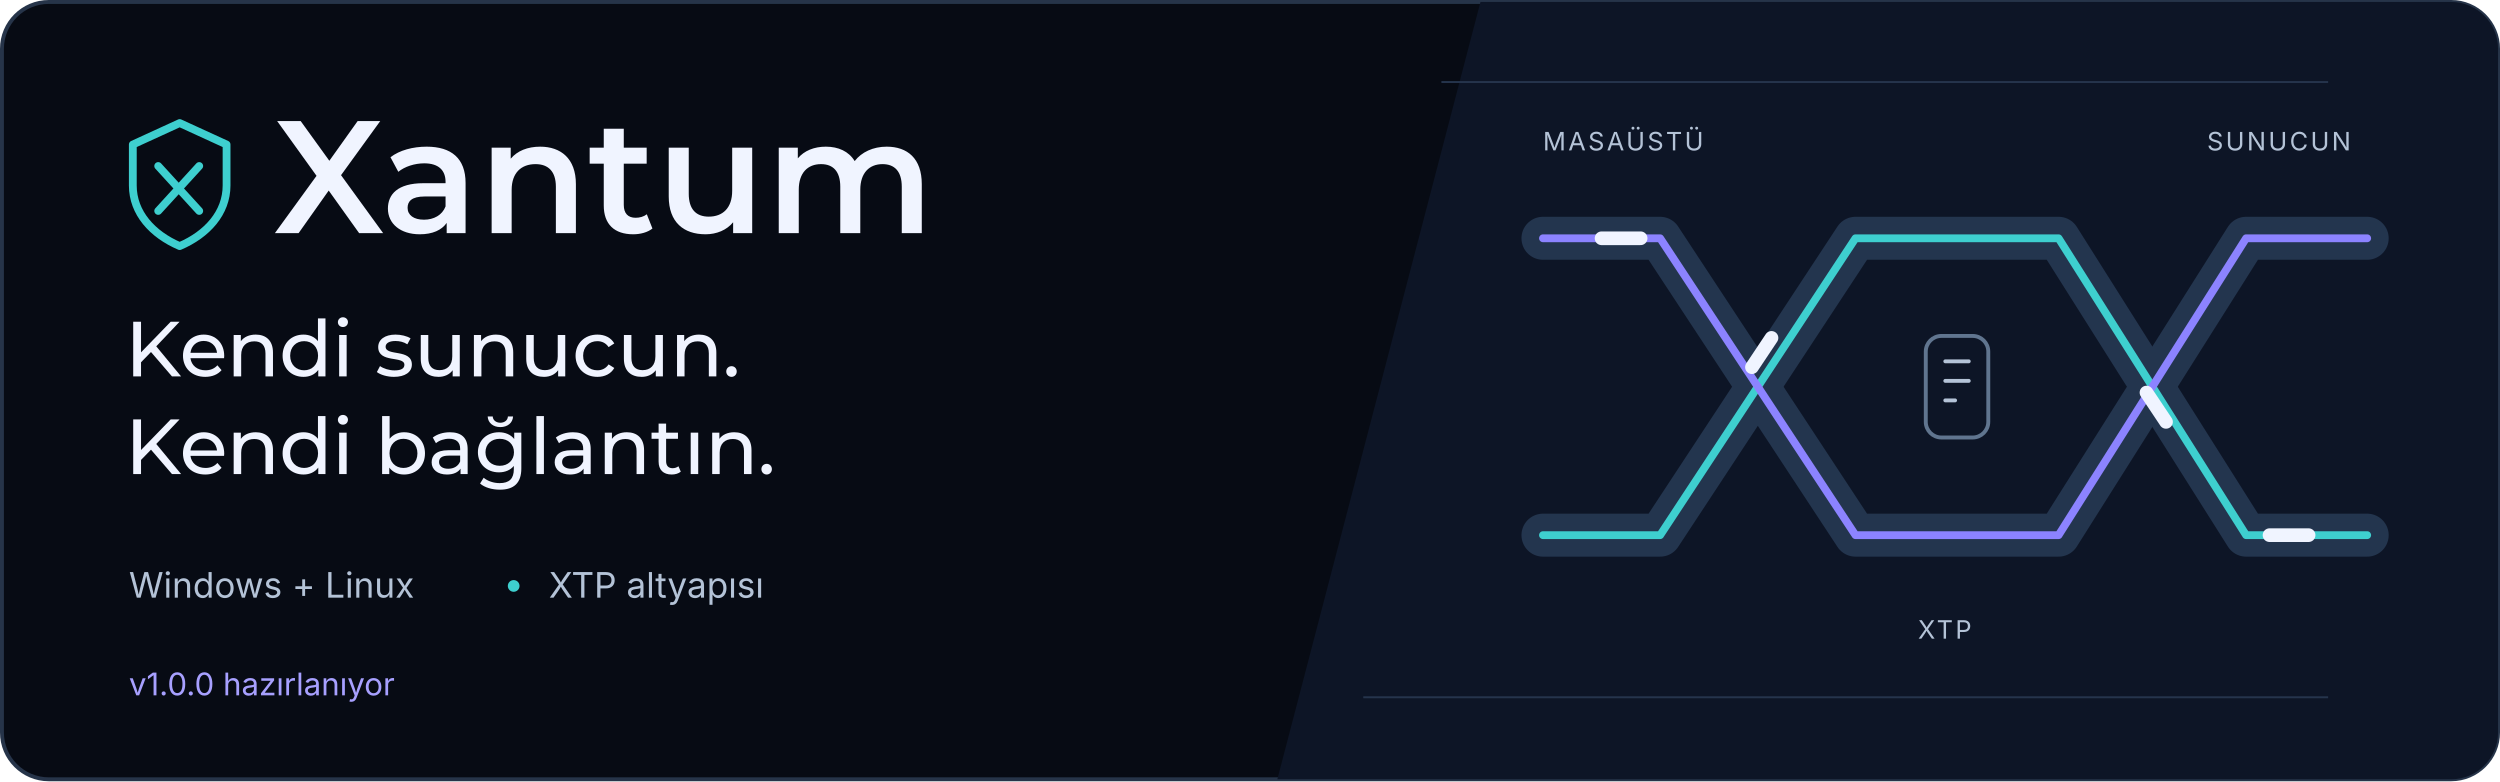
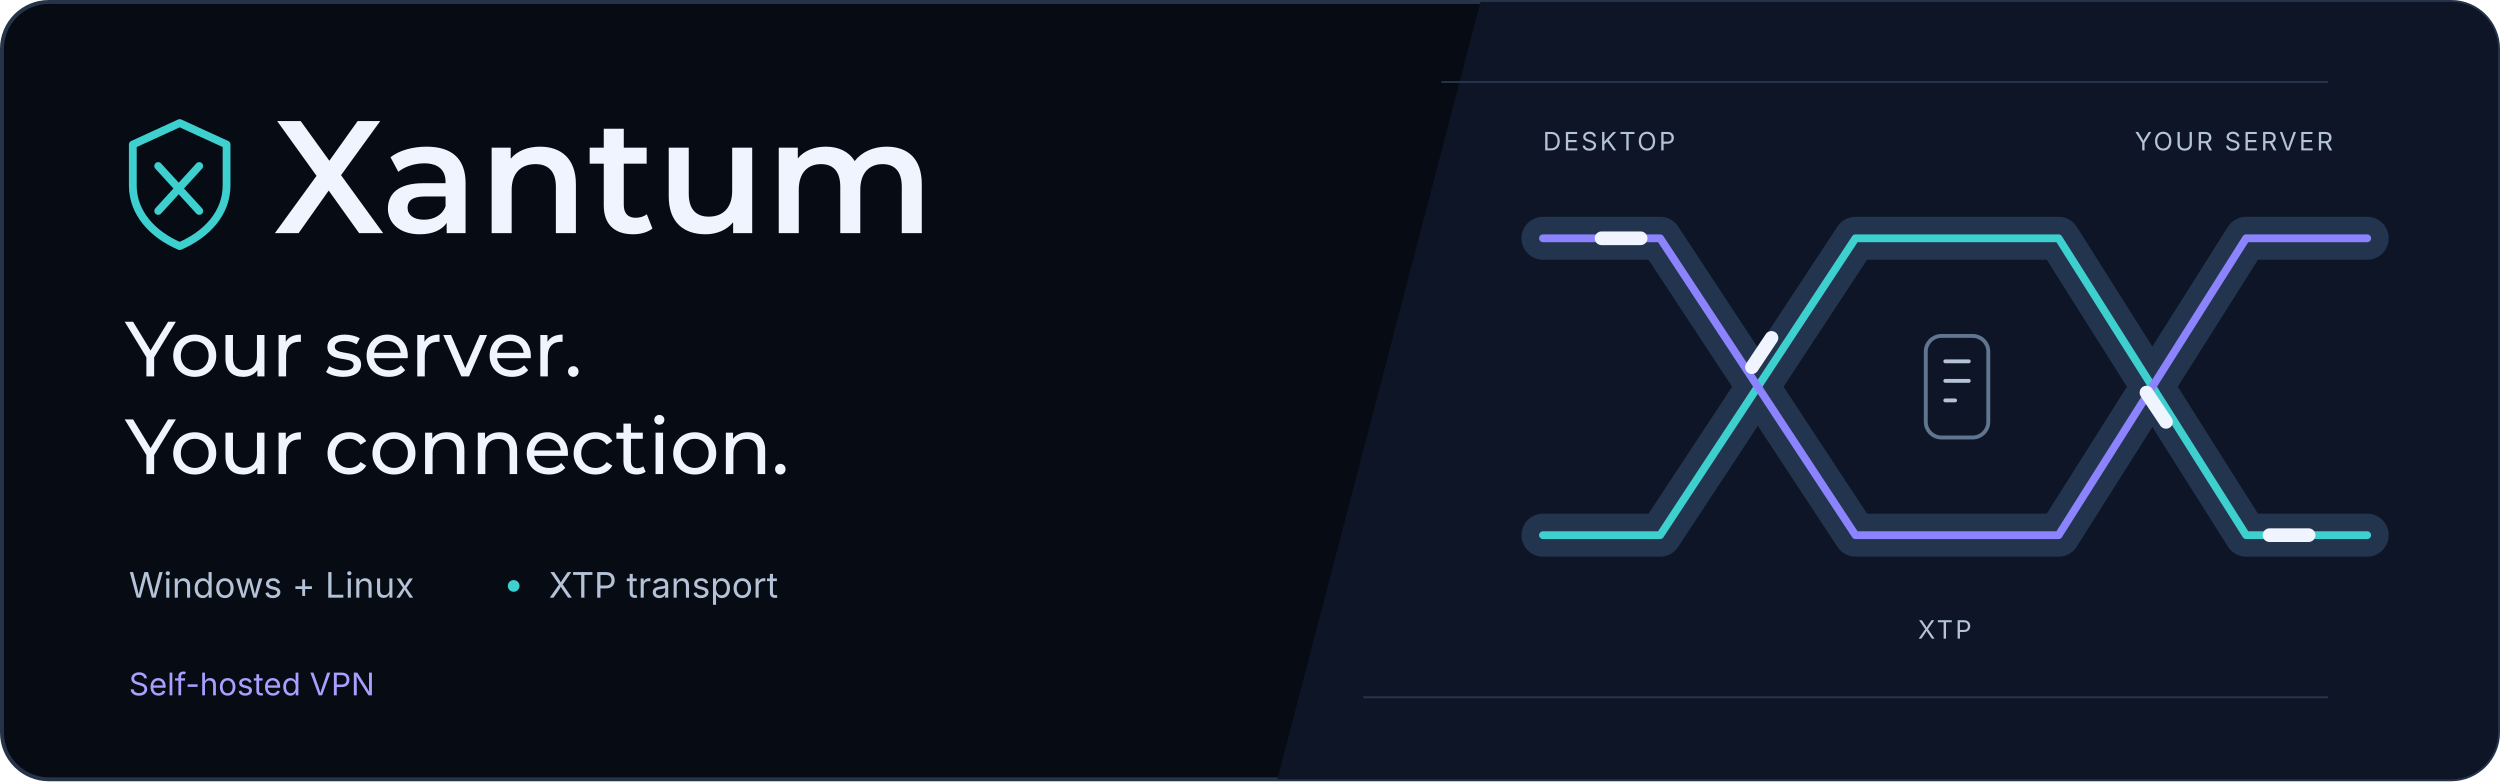
<svg xmlns="http://www.w3.org/2000/svg" width="1280" height="400" viewBox="0 0 1280 400" role="img" aria-labelledby="title desc">
  <rect x="1" y="1" width="1278" height="398" rx="24" fill="#070b14" stroke="#263449" stroke-width="2" />
  <path d="M758 1h497a24 24 0 0 1 24 24v350a24 24 0 0 1-24 24H654Z" fill="#0d1526" />
  <path d="M738 42h454M698 357h494" fill="none" stroke="#25344c" stroke-width="1" />
  <g transform="translate(64 63)" fill="none" stroke="#3ecfcf" stroke-width="4" stroke-linecap="round" stroke-linejoin="round">
    <path d="M28 0 52 11v21c0 14-10 25-24 31C14 57 4 46 4 32V11Z" />
    <path d="m17 22 21 23m0-23L17 45" />
  </g>
  <g transform="translate(140 40)" fill="#f0f4ff" aria-hidden="true">
    <g transform="translate(0 79.37598)">
      <path d="M 0.734 0 L 12.875 0 L 28.297 -21.812 L 43.875 0 L 56.172 0 L 34.609 -29.688 L 54.688 -57.406 L 43.125 -57.406 L 28.625 -37.062 L 13.938 -57.406 L 1.891 -57.406 L 22.062 -29.359 Z M 0.734 0 " />
    </g>
    <g transform="translate(55 79.37598)">
      <path d="M 33.703 0 L 43.375 0 L 43.375 -25.672 C 43.375 -38.297 36.078 -44.281 23.453 -44.281 C 16.406 -44.281 9.594 -42.469 4.922 -38.875 L 8.938 -31.406 C 12.219 -34.109 17.297 -35.75 22.219 -35.75 C 29.516 -35.75 33.125 -32.219 33.125 -26.234 L 33.125 -25.578 L 21.812 -25.578 C 8.531 -25.578 3.609 -19.844 3.609 -12.547 C 3.609 -4.922 9.922 0.578 19.922 0.578 C 26.484 0.578 31.156 -1.562 33.703 -5.25 Z M 33.125 -13.688 C 31.406 -9.188 27.062 -6.891 22.062 -6.891 C 16.812 -6.891 13.688 -9.266 13.688 -12.953 C 13.688 -16.156 15.578 -18.781 22.547 -18.781 L 33.125 -18.781 Z M 33.125 -13.688 " />
    </g>
    <g transform="translate(105 79.37598)">
      <path d="M 6.719 0 L 16.969 0 L 16.969 -22.141 C 16.969 -30.906 21.891 -35.344 29.188 -35.344 C 35.75 -35.344 39.609 -31.562 39.609 -23.781 L 39.609 0 L 49.859 0 L 49.859 -25.094 C 49.859 -38.297 42.062 -44.281 31.562 -44.281 C 25.172 -44.281 19.844 -42.141 16.484 -38.125 L 16.484 -43.781 L 6.719 -43.781 Z M 6.719 0 " />
    </g>
    <g transform="translate(161 79.37598)">
      <path d="M 23.203 0.578 C 26.891 0.578 30.594 -0.406 33.047 -2.375 L 30.172 -9.672 C 28.625 -8.453 26.562 -7.875 24.438 -7.875 C 20.5 -7.875 18.375 -10.172 18.375 -14.438 L 18.375 -35.594 L 30.094 -35.594 L 30.094 -43.781 L 18.375 -43.781 L 18.375 -53.469 L 8.125 -53.469 L 8.125 -43.781 L 0.906 -43.781 L 0.906 -35.594 L 8.125 -35.594 L 8.125 -14.188 C 8.125 -4.516 13.609 0.578 23.203 0.578 Z M 23.203 0.578 " />
    </g>
    <g transform="translate(196 79.37598)">
      <path d="M 25.25 0.578 C 30.906 0.578 36.078 -1.562 39.359 -5.578 L 39.359 0 L 49.125 0 L 49.125 -43.781 L 38.875 -43.781 L 38.875 -21.641 C 38.875 -12.875 34.031 -8.453 26.891 -8.453 C 20.422 -8.453 16.641 -12.219 16.641 -20.172 L 16.641 -43.781 L 6.391 -43.781 L 6.391 -18.781 C 6.391 -5.578 14.016 0.578 25.25 0.578 Z M 25.25 0.578 " />
    </g>
    <g transform="translate(252 79.37598)">
      <path d="M 6.719 0 L 16.969 0 L 16.969 -22.219 C 16.969 -30.906 21.562 -35.344 28.375 -35.344 C 34.609 -35.344 38.219 -31.562 38.219 -23.781 L 38.219 0 L 48.469 0 L 48.469 -22.219 C 48.469 -30.906 53.141 -35.344 59.859 -35.344 C 66.094 -35.344 69.703 -31.562 69.703 -23.781 L 69.703 0 L 79.953 0 L 79.953 -25.094 C 79.953 -38.297 72.562 -44.281 61.984 -44.281 C 55.016 -44.281 49.125 -41.484 45.594 -36.906 C 42.562 -41.906 37.234 -44.281 30.828 -44.281 C 24.844 -44.281 19.766 -42.234 16.484 -38.297 L 16.484 -43.781 L 6.719 -43.781 Z M 6.719 0 " />
    </g>
  </g>
  <g transform="translate(64 154)" fill="#f0f4ff" aria-hidden="true">
    <g transform="translate(0 38.71973)">
-       <path d="M 4.203 0 L 8.203 0 L 8.203 -7.234 L 13.312 -12.484 L 24.047 0 L 28.719 0 L 16 -15.406 L 27.953 -28 L 23.406 -28 L 8.203 -12.312 L 8.203 -28 L 4.203 -28 Z M 4.203 0 " />
+       <path d="M 10.953 0 L 14.922 0 L 14.922 -9.766 L 26.047 -28 L 22.078 -28 L 13.078 -13.281 L 4.125 -28 L -0.156 -28 L 10.953 -9.766 Z M 10.953 0 " />
    </g>
-     <g transform="translate(28 38.71973)">
+     <g transform="translate(23 38.71973)">
+       <path d="M 12.719 0.234 C 19.078 0.234 23.719 -4.281 23.719 -10.594 C 23.719 -16.922 19.078 -21.406 12.719 -21.406 C 6.359 -21.406 1.688 -16.922 1.688 -10.594 C 1.688 -4.281 6.359 0.234 12.719 0.234 Z M 12.719 -3.125 C 8.641 -3.125 5.562 -6.078 5.562 -10.594 C 5.562 -15.125 8.641 -18.047 12.719 -18.047 C 16.797 -18.047 19.844 -15.125 19.844 -10.594 C 19.844 -6.078 16.797 -3.125 12.719 -3.125 Z M 12.719 -3.125 " />
+     </g>
+     <g transform="translate(48 38.71973)">
+       <path d="M 12.562 0.234 C 15.562 0.234 18.203 -1 19.766 -3.156 L 19.766 0 L 23.406 0 L 23.406 -21.203 L 19.562 -21.203 L 19.562 -10.234 C 19.562 -5.688 17 -3.203 13 -3.203 C 9.359 -3.203 7.281 -5.281 7.281 -9.438 L 7.281 -21.203 L 3.438 -21.203 L 3.438 -9 C 3.438 -2.766 7.078 0.234 12.562 0.234 Z M 12.562 0.234 " />
+     </g>
+     <g transform="translate(75 38.71973)">
+       <path d="M 3.641 0 L 7.484 0 L 7.484 -10.562 C 7.484 -15.203 10.047 -17.719 14.156 -17.719 C 14.438 -17.719 14.719 -17.719 15.047 -17.688 L 15.047 -21.406 C 11.359 -21.406 8.688 -20.125 7.312 -17.688 L 7.312 -21.203 L 3.641 -21.203 Z M 3.641 0 " />
+     </g>
+     <g transform="translate(91 38.71973)" />
+     <g transform="translate(102 38.71973)">
+       <path d="M 9.719 0.234 C 15.359 0.234 18.875 -2.203 18.875 -6.047 C 18.875 -14.281 5.438 -10.203 5.438 -15.203 C 5.438 -16.875 7.078 -18.125 10.438 -18.125 C 12.516 -18.125 14.641 -17.688 16.562 -16.438 L 18.203 -19.484 C 16.359 -20.688 13.234 -21.406 10.484 -21.406 C 5.047 -21.406 1.641 -18.844 1.641 -15.047 C 1.641 -6.594 15.047 -10.719 15.047 -5.953 C 15.047 -4.156 13.562 -3.078 10 -3.078 C 7.234 -3.078 4.359 -4 2.562 -5.281 L 0.953 -2.234 C 2.719 -0.844 6.203 0.234 9.719 0.234 Z M 9.719 0.234 " />
+     </g>
+     <g transform="translate(122 38.71973)">
      <path d="M 13.078 0.234 C 16.594 0.234 19.516 -0.953 21.438 -3.203 L 19.312 -5.688 C 17.766 -3.953 15.688 -3.125 13.203 -3.125 C 9 -3.125 6 -5.594 5.516 -9.312 L 22.719 -9.312 C 22.766 -9.688 22.797 -10.156 22.797 -10.484 C 22.797 -17 18.438 -21.406 12.312 -21.406 C 6.203 -21.406 1.688 -16.875 1.688 -10.594 C 1.688 -4.281 6.234 0.234 13.078 0.234 Z M 5.516 -12.078 C 5.953 -15.719 8.641 -18.156 12.312 -18.156 C 16.047 -18.156 18.719 -15.688 19.125 -12.078 Z M 5.516 -12.078 " />
    </g>
-     <g transform="translate(52 38.71973)">
-       <path d="M 3.641 0 L 7.484 0 L 7.484 -10.922 C 7.484 -15.516 10.125 -17.953 14.203 -17.953 C 17.844 -17.953 19.922 -15.922 19.922 -11.766 L 19.922 0 L 23.766 0 L 23.766 -12.203 C 23.766 -18.438 20.125 -21.406 14.953 -21.406 C 11.594 -21.406 8.875 -20.203 7.312 -18 L 7.312 -21.203 L 3.641 -21.203 Z M 3.641 0 " />
+     <g transform="translate(146 38.71973)">
+       <path d="M 3.641 0 L 7.484 0 L 7.484 -10.562 C 7.484 -15.203 10.047 -17.719 14.156 -17.719 C 14.438 -17.719 14.719 -17.719 15.047 -17.688 L 15.047 -21.406 C 11.359 -21.406 8.688 -20.125 7.312 -17.688 L 7.312 -21.203 L 3.641 -21.203 Z M 3.641 0 " />
    </g>
-     <g transform="translate(79 38.71973)">
-       <path d="M 12.406 0.234 C 15.516 0.234 18.203 -0.953 19.953 -3.312 L 19.953 0 L 23.641 0 L 23.641 -29.688 L 19.797 -29.688 L 19.797 -18.047 C 18.047 -20.281 15.359 -21.406 12.406 -21.406 C 6.203 -21.406 1.688 -17.078 1.688 -10.594 C 1.688 -4.125 6.203 0.234 12.406 0.234 Z M 12.719 -3.125 C 8.641 -3.125 5.562 -6.078 5.562 -10.594 C 5.562 -15.125 8.641 -18.047 12.719 -18.047 C 16.766 -18.047 19.844 -15.125 19.844 -10.594 C 19.844 -6.078 16.766 -3.125 12.719 -3.125 Z M 12.719 -3.125 " />
+     <g transform="translate(163 38.71973)">
+       <path d="M 9.203 0 L 13.125 0 L 22.406 -21.203 L 18.641 -21.203 L 11.203 -4.234 L 3.922 -21.203 L -0.078 -21.203 Z M 9.203 0 " />
    </g>
-     <g transform="translate(106 38.71973)">
-       <path d="M 3.641 0 L 7.484 0 L 7.484 -21.203 L 3.641 -21.203 Z M 5.562 -25.281 C 7.078 -25.281 8.156 -26.406 8.156 -27.844 C 8.156 -29.203 7.047 -30.281 5.562 -30.281 C 4.125 -30.281 3 -29.156 3 -27.766 C 3 -26.359 4.125 -25.281 5.562 -25.281 Z M 5.562 -25.281 " />
+     <g transform="translate(185 38.71973)">
+       <path d="M 13.078 0.234 C 16.594 0.234 19.516 -0.953 21.438 -3.203 L 19.312 -5.688 C 17.766 -3.953 15.688 -3.125 13.203 -3.125 C 9 -3.125 6 -5.594 5.516 -9.312 L 22.719 -9.312 C 22.766 -9.688 22.797 -10.156 22.797 -10.484 C 22.797 -17 18.438 -21.406 12.312 -21.406 C 6.203 -21.406 1.688 -16.875 1.688 -10.594 C 1.688 -4.281 6.234 0.234 13.078 0.234 Z M 5.516 -12.078 C 5.953 -15.719 8.641 -18.156 12.312 -18.156 C 16.047 -18.156 18.719 -15.688 19.125 -12.078 Z M 5.516 -12.078 " />
    </g>
-     <g transform="translate(117 38.71973)" />
-     <g transform="translate(128 38.71973)">
-       <path d="M 9.719 0.234 C 15.359 0.234 18.875 -2.203 18.875 -6.047 C 18.875 -14.281 5.438 -10.203 5.438 -15.203 C 5.438 -16.875 7.078 -18.125 10.438 -18.125 C 12.516 -18.125 14.641 -17.688 16.562 -16.438 L 18.203 -19.484 C 16.359 -20.688 13.234 -21.406 10.484 -21.406 C 5.047 -21.406 1.641 -18.844 1.641 -15.047 C 1.641 -6.594 15.047 -10.719 15.047 -5.953 C 15.047 -4.156 13.562 -3.078 10 -3.078 C 7.234 -3.078 4.359 -4 2.562 -5.281 L 0.953 -2.234 C 2.719 -0.844 6.203 0.234 9.719 0.234 Z M 9.719 0.234 " />
+     <g transform="translate(209 38.71973)">
+       <path d="M 3.641 0 L 7.484 0 L 7.484 -10.562 C 7.484 -15.203 10.047 -17.719 14.156 -17.719 C 14.438 -17.719 14.719 -17.719 15.047 -17.688 L 15.047 -21.406 C 11.359 -21.406 8.688 -20.125 7.312 -17.688 L 7.312 -21.203 L 3.641 -21.203 Z M 3.641 0 " />
    </g>
-     <g transform="translate(148 38.71973)">
-       <path d="M 12.562 0.234 C 15.562 0.234 18.203 -1 19.766 -3.156 L 19.766 0 L 23.406 0 L 23.406 -21.203 L 19.562 -21.203 L 19.562 -10.234 C 19.562 -5.688 17 -3.203 13 -3.203 C 9.359 -3.203 7.281 -5.281 7.281 -9.438 L 7.281 -21.203 L 3.438 -21.203 L 3.438 -9 C 3.438 -2.766 7.078 0.234 12.562 0.234 Z M 12.562 0.234 " />
-     </g>
-     <g transform="translate(175 38.71973)">
-       <path d="M 3.641 0 L 7.484 0 L 7.484 -10.922 C 7.484 -15.516 10.125 -17.953 14.203 -17.953 C 17.844 -17.953 19.922 -15.922 19.922 -11.766 L 19.922 0 L 23.766 0 L 23.766 -12.203 C 23.766 -18.438 20.125 -21.406 14.953 -21.406 C 11.594 -21.406 8.875 -20.203 7.312 -18 L 7.312 -21.203 L 3.641 -21.203 Z M 3.641 0 " />
-     </g>
-     <g transform="translate(202 38.71973)">
-       <path d="M 12.562 0.234 C 15.562 0.234 18.203 -1 19.766 -3.156 L 19.766 0 L 23.406 0 L 23.406 -21.203 L 19.562 -21.203 L 19.562 -10.234 C 19.562 -5.688 17 -3.203 13 -3.203 C 9.359 -3.203 7.281 -5.281 7.281 -9.438 L 7.281 -21.203 L 3.438 -21.203 L 3.438 -9 C 3.438 -2.766 7.078 0.234 12.562 0.234 Z M 12.562 0.234 " />
-     </g>
-     <g transform="translate(229 38.71973)">
-       <path d="M 12.875 0.234 C 16.688 0.234 19.844 -1.359 21.516 -4.312 L 18.594 -6.156 C 17.234 -4.078 15.156 -3.125 12.844 -3.125 C 8.688 -3.125 5.562 -6 5.562 -10.594 C 5.562 -15.125 8.688 -18.047 12.844 -18.047 C 15.156 -18.047 17.234 -17.078 18.594 -15 L 21.516 -16.875 C 19.844 -19.844 16.688 -21.406 12.875 -21.406 C 6.359 -21.406 1.688 -16.922 1.688 -10.594 C 1.688 -4.281 6.359 0.234 12.875 0.234 Z M 12.875 0.234 " />
-     </g>
-     <g transform="translate(252 38.71973)">
-       <path d="M 12.562 0.234 C 15.562 0.234 18.203 -1 19.766 -3.156 L 19.766 0 L 23.406 0 L 23.406 -21.203 L 19.562 -21.203 L 19.562 -10.234 C 19.562 -5.688 17 -3.203 13 -3.203 C 9.359 -3.203 7.281 -5.281 7.281 -9.438 L 7.281 -21.203 L 3.438 -21.203 L 3.438 -9 C 3.438 -2.766 7.078 0.234 12.562 0.234 Z M 12.562 0.234 " />
-     </g>
-     <g transform="translate(279 38.71973)">
-       <path d="M 3.641 0 L 7.484 0 L 7.484 -10.922 C 7.484 -15.516 10.125 -17.953 14.203 -17.953 C 17.844 -17.953 19.922 -15.922 19.922 -11.766 L 19.922 0 L 23.766 0 L 23.766 -12.203 C 23.766 -18.438 20.125 -21.406 14.953 -21.406 C 11.594 -21.406 8.875 -20.203 7.312 -18 L 7.312 -21.203 L 3.641 -21.203 Z M 3.641 0 " />
-     </g>
-     <g transform="translate(306 38.71973)">
+     <g transform="translate(225 38.71973)">
      <path d="M 4.562 0.234 C 6 0.234 7.203 -0.922 7.203 -2.516 C 7.203 -4.125 6 -5.234 4.562 -5.234 C 3.078 -5.234 1.844 -4.125 1.844 -2.516 C 1.844 -0.922 3.078 0.234 4.562 0.234 Z M 4.562 0.234 " />
    </g>
  </g>
  <g transform="translate(64 204)" fill="#f0f4ff" aria-hidden="true">
    <g transform="translate(0 38.71973)">
-       <path d="M 4.203 0 L 8.203 0 L 8.203 -7.234 L 13.312 -12.484 L 24.047 0 L 28.719 0 L 16 -15.406 L 27.953 -28 L 23.406 -28 L 8.203 -12.312 L 8.203 -28 L 4.203 -28 Z M 4.203 0 " />
+       <path d="M 10.953 0 L 14.922 0 L 14.922 -9.766 L 26.047 -28 L 22.078 -28 L 13.078 -13.281 L 4.125 -28 L -0.156 -28 L 10.953 -9.766 Z M 10.953 0 " />
    </g>
-     <g transform="translate(28 38.71973)">
+     <g transform="translate(23 38.71973)">
+       <path d="M 12.719 0.234 C 19.078 0.234 23.719 -4.281 23.719 -10.594 C 23.719 -16.922 19.078 -21.406 12.719 -21.406 C 6.359 -21.406 1.688 -16.922 1.688 -10.594 C 1.688 -4.281 6.359 0.234 12.719 0.234 Z M 12.719 -3.125 C 8.641 -3.125 5.562 -6.078 5.562 -10.594 C 5.562 -15.125 8.641 -18.047 12.719 -18.047 C 16.797 -18.047 19.844 -15.125 19.844 -10.594 C 19.844 -6.078 16.797 -3.125 12.719 -3.125 Z M 12.719 -3.125 " />
+     </g>
+     <g transform="translate(48 38.71973)">
+       <path d="M 12.562 0.234 C 15.562 0.234 18.203 -1 19.766 -3.156 L 19.766 0 L 23.406 0 L 23.406 -21.203 L 19.562 -21.203 L 19.562 -10.234 C 19.562 -5.688 17 -3.203 13 -3.203 C 9.359 -3.203 7.281 -5.281 7.281 -9.438 L 7.281 -21.203 L 3.438 -21.203 L 3.438 -9 C 3.438 -2.766 7.078 0.234 12.562 0.234 Z M 12.562 0.234 " />
+     </g>
+     <g transform="translate(75 38.71973)">
+       <path d="M 3.641 0 L 7.484 0 L 7.484 -10.562 C 7.484 -15.203 10.047 -17.719 14.156 -17.719 C 14.438 -17.719 14.719 -17.719 15.047 -17.688 L 15.047 -21.406 C 11.359 -21.406 8.688 -20.125 7.312 -17.688 L 7.312 -21.203 L 3.641 -21.203 Z M 3.641 0 " />
+     </g>
+     <g transform="translate(91 38.71973)" />
+     <g transform="translate(102 38.71973)">
+       <path d="M 12.875 0.234 C 16.688 0.234 19.844 -1.359 21.516 -4.312 L 18.594 -6.156 C 17.234 -4.078 15.156 -3.125 12.844 -3.125 C 8.688 -3.125 5.562 -6 5.562 -10.594 C 5.562 -15.125 8.688 -18.047 12.844 -18.047 C 15.156 -18.047 17.234 -17.078 18.594 -15 L 21.516 -16.875 C 19.844 -19.844 16.688 -21.406 12.875 -21.406 C 6.359 -21.406 1.688 -16.922 1.688 -10.594 C 1.688 -4.281 6.359 0.234 12.875 0.234 Z M 12.875 0.234 " />
+     </g>
+     <g transform="translate(125 38.71973)">
+       <path d="M 12.719 0.234 C 19.078 0.234 23.719 -4.281 23.719 -10.594 C 23.719 -16.922 19.078 -21.406 12.719 -21.406 C 6.359 -21.406 1.688 -16.922 1.688 -10.594 C 1.688 -4.281 6.359 0.234 12.719 0.234 Z M 12.719 -3.125 C 8.641 -3.125 5.562 -6.078 5.562 -10.594 C 5.562 -15.125 8.641 -18.047 12.719 -18.047 C 16.797 -18.047 19.844 -15.125 19.844 -10.594 C 19.844 -6.078 16.797 -3.125 12.719 -3.125 Z M 12.719 -3.125 " />
+     </g>
+     <g transform="translate(150 38.71973)">
+       <path d="M 3.641 0 L 7.484 0 L 7.484 -10.922 C 7.484 -15.516 10.125 -17.953 14.203 -17.953 C 17.844 -17.953 19.922 -15.922 19.922 -11.766 L 19.922 0 L 23.766 0 L 23.766 -12.203 C 23.766 -18.438 20.125 -21.406 14.953 -21.406 C 11.594 -21.406 8.875 -20.203 7.312 -18 L 7.312 -21.203 L 3.641 -21.203 Z M 3.641 0 " />
+     </g>
+     <g transform="translate(177 38.71973)">
+       <path d="M 3.641 0 L 7.484 0 L 7.484 -10.922 C 7.484 -15.516 10.125 -17.953 14.203 -17.953 C 17.844 -17.953 19.922 -15.922 19.922 -11.766 L 19.922 0 L 23.766 0 L 23.766 -12.203 C 23.766 -18.438 20.125 -21.406 14.953 -21.406 C 11.594 -21.406 8.875 -20.203 7.312 -18 L 7.312 -21.203 L 3.641 -21.203 Z M 3.641 0 " />
+     </g>
+     <g transform="translate(204 38.71973)">
      <path d="M 13.078 0.234 C 16.594 0.234 19.516 -0.953 21.438 -3.203 L 19.312 -5.688 C 17.766 -3.953 15.688 -3.125 13.203 -3.125 C 9 -3.125 6 -5.594 5.516 -9.312 L 22.719 -9.312 C 22.766 -9.688 22.797 -10.156 22.797 -10.484 C 22.797 -17 18.438 -21.406 12.312 -21.406 C 6.203 -21.406 1.688 -16.875 1.688 -10.594 C 1.688 -4.281 6.234 0.234 13.078 0.234 Z M 5.516 -12.078 C 5.953 -15.719 8.641 -18.156 12.312 -18.156 C 16.047 -18.156 18.719 -15.688 19.125 -12.078 Z M 5.516 -12.078 " />
    </g>
-     <g transform="translate(52 38.71973)">
+     <g transform="translate(228 38.71973)">
+       <path d="M 12.875 0.234 C 16.688 0.234 19.844 -1.359 21.516 -4.312 L 18.594 -6.156 C 17.234 -4.078 15.156 -3.125 12.844 -3.125 C 8.688 -3.125 5.562 -6 5.562 -10.594 C 5.562 -15.125 8.688 -18.047 12.844 -18.047 C 15.156 -18.047 17.234 -17.078 18.594 -15 L 21.516 -16.875 C 19.844 -19.844 16.688 -21.406 12.875 -21.406 C 6.359 -21.406 1.688 -16.922 1.688 -10.594 C 1.688 -4.281 6.359 0.234 12.875 0.234 Z M 12.875 0.234 " />
+     </g>
+     <g transform="translate(251 38.71973)">
+       <path d="M 10.922 0.234 C 12.641 0.234 14.406 -0.234 15.562 -1.234 L 14.359 -4 C 13.562 -3.359 12.484 -3 11.359 -3 C 9.234 -3 8.047 -4.281 8.047 -6.562 L 8.047 -18.047 L 14.125 -18.047 L 14.125 -21.203 L 8.047 -21.203 L 8.047 -25.844 L 4.203 -25.844 L 4.203 -21.203 L 0.594 -21.203 L 0.594 -18.047 L 4.203 -18.047 L 4.203 -6.406 C 4.203 -2.125 6.641 0.234 10.922 0.234 Z M 10.922 0.234 " />
+     </g>
+     <g transform="translate(268 38.71973)">
+       <path d="M 3.641 0 L 7.484 0 L 7.484 -21.203 L 3.641 -21.203 Z M 5.562 -25.281 C 7.078 -25.281 8.156 -26.406 8.156 -27.844 C 8.156 -29.203 7.047 -30.281 5.562 -30.281 C 4.125 -30.281 3 -29.156 3 -27.766 C 3 -26.359 4.125 -25.281 5.562 -25.281 Z M 5.562 -25.281 " />
+     </g>
+     <g transform="translate(279 38.71973)">
+       <path d="M 12.719 0.234 C 19.078 0.234 23.719 -4.281 23.719 -10.594 C 23.719 -16.922 19.078 -21.406 12.719 -21.406 C 6.359 -21.406 1.688 -16.922 1.688 -10.594 C 1.688 -4.281 6.359 0.234 12.719 0.234 Z M 12.719 -3.125 C 8.641 -3.125 5.562 -6.078 5.562 -10.594 C 5.562 -15.125 8.641 -18.047 12.719 -18.047 C 16.797 -18.047 19.844 -15.125 19.844 -10.594 C 19.844 -6.078 16.797 -3.125 12.719 -3.125 Z M 12.719 -3.125 " />
+     </g>
+     <g transform="translate(304 38.71973)">
      <path d="M 3.641 0 L 7.484 0 L 7.484 -10.922 C 7.484 -15.516 10.125 -17.953 14.203 -17.953 C 17.844 -17.953 19.922 -15.922 19.922 -11.766 L 19.922 0 L 23.766 0 L 23.766 -12.203 C 23.766 -18.438 20.125 -21.406 14.953 -21.406 C 11.594 -21.406 8.875 -20.203 7.312 -18 L 7.312 -21.203 L 3.641 -21.203 Z M 3.641 0 " />
    </g>
-     <g transform="translate(79 38.71973)">
-       <path d="M 12.406 0.234 C 15.516 0.234 18.203 -0.953 19.953 -3.312 L 19.953 0 L 23.641 0 L 23.641 -29.688 L 19.797 -29.688 L 19.797 -18.047 C 18.047 -20.281 15.359 -21.406 12.406 -21.406 C 6.203 -21.406 1.688 -17.078 1.688 -10.594 C 1.688 -4.125 6.203 0.234 12.406 0.234 Z M 12.719 -3.125 C 8.641 -3.125 5.562 -6.078 5.562 -10.594 C 5.562 -15.125 8.641 -18.047 12.719 -18.047 C 16.766 -18.047 19.844 -15.125 19.844 -10.594 C 19.844 -6.078 16.766 -3.125 12.719 -3.125 Z M 12.719 -3.125 " />
-     </g>
-     <g transform="translate(106 38.71973)">
-       <path d="M 3.641 0 L 7.484 0 L 7.484 -21.203 L 3.641 -21.203 Z M 5.562 -25.281 C 7.078 -25.281 8.156 -26.406 8.156 -27.844 C 8.156 -29.203 7.047 -30.281 5.562 -30.281 C 4.125 -30.281 3 -29.156 3 -27.766 C 3 -26.359 4.125 -25.281 5.562 -25.281 Z M 5.562 -25.281 " />
-     </g>
-     <g transform="translate(117 38.71973)" />
-     <g transform="translate(128 38.71973)">
-       <path d="M 14.875 0.234 C 21.078 0.234 25.594 -4.125 25.594 -10.594 C 25.594 -17.078 21.078 -21.406 14.875 -21.406 C 11.922 -21.406 9.234 -20.281 7.484 -18.047 L 7.484 -29.688 L 3.641 -29.688 L 3.641 0 L 7.312 0 L 7.312 -3.312 C 9.078 -0.953 11.766 0.234 14.875 0.234 Z M 14.562 -3.125 C 10.516 -3.125 7.438 -6.078 7.438 -10.594 C 7.438 -15.125 10.516 -18.047 14.562 -18.047 C 18.641 -18.047 21.719 -15.125 21.719 -10.594 C 21.719 -6.078 18.641 -3.125 14.562 -3.125 Z M 14.562 -3.125 " />
-     </g>
-     <g transform="translate(155 38.71973)">
-       <path d="M 16.797 0 L 20.438 0 L 20.438 -12.797 C 20.438 -18.594 17.156 -21.406 11.359 -21.406 C 7.953 -21.406 4.797 -20.438 2.594 -18.688 L 4.203 -15.797 C 5.844 -17.203 8.406 -18.078 10.922 -18.078 C 14.719 -18.078 16.594 -16.203 16.594 -12.953 L 16.594 -12.203 L 10.516 -12.203 C 4.203 -12.203 2 -9.406 2 -6 C 2 -2.312 5.047 0.234 9.844 0.234 C 13.156 0.234 15.516 -0.875 16.797 -2.766 Z M 16.594 -6.484 C 15.641 -4.047 13.359 -2.719 10.484 -2.719 C 7.562 -2.719 5.797 -4.047 5.797 -6.156 C 5.797 -7.953 6.875 -9.438 10.688 -9.438 L 16.594 -9.438 Z M 16.594 -6.484 " />
-     </g>
-     <g transform="translate(179 38.71973)">
-       <path d="M 12.922 8 C 20.125 8 23.922 4.594 23.922 -2.875 L 23.922 -21.203 L 20.281 -21.203 L 20.281 -17.953 C 18.438 -20.281 15.594 -21.406 12.438 -21.406 C 6.312 -21.406 1.688 -17.281 1.688 -11.156 C 1.688 -5.047 6.312 -0.875 12.438 -0.875 C 15.516 -0.875 18.281 -1.953 20.078 -4.156 L 20.078 -2.484 C 20.078 2.312 17.797 4.641 12.797 4.641 C 9.688 4.641 6.594 3.562 4.641 1.875 L 2.797 4.844 C 5.125 6.922 9.047 8 12.922 8 Z M 12.875 -4.234 C 8.594 -4.234 5.562 -7.078 5.562 -11.156 C 5.562 -15.281 8.594 -18.047 12.875 -18.047 C 17.125 -18.047 20.156 -15.281 20.156 -11.156 C 20.156 -7.078 17.125 -4.234 12.875 -4.234 Z M 13.156 -24.047 C 16.766 -24.047 19.516 -26.125 19.688 -29.484 L 17.047 -29.484 C 16.953 -27.516 15.281 -26.281 13.156 -26.281 C 11.078 -26.281 9.359 -27.516 9.281 -29.484 L 6.688 -29.484 C 6.844 -26.125 9.594 -24.047 13.156 -24.047 Z M 13.156 -24.047 " />
-     </g>
-     <g transform="translate(207 38.71973)">
-       <path d="M 3.641 0 L 7.484 0 L 7.484 -29.688 L 3.641 -29.688 Z M 3.641 0 " />
-     </g>
-     <g transform="translate(218 38.71973)">
-       <path d="M 16.797 0 L 20.438 0 L 20.438 -12.797 C 20.438 -18.594 17.156 -21.406 11.359 -21.406 C 7.953 -21.406 4.797 -20.438 2.594 -18.688 L 4.203 -15.797 C 5.844 -17.203 8.406 -18.078 10.922 -18.078 C 14.719 -18.078 16.594 -16.203 16.594 -12.953 L 16.594 -12.203 L 10.516 -12.203 C 4.203 -12.203 2 -9.406 2 -6 C 2 -2.312 5.047 0.234 9.844 0.234 C 13.156 0.234 15.516 -0.875 16.797 -2.766 Z M 16.594 -6.484 C 15.641 -4.047 13.359 -2.719 10.484 -2.719 C 7.562 -2.719 5.797 -4.047 5.797 -6.156 C 5.797 -7.953 6.875 -9.438 10.688 -9.438 L 16.594 -9.438 Z M 16.594 -6.484 " />
-     </g>
-     <g transform="translate(242 38.71973)">
-       <path d="M 3.641 0 L 7.484 0 L 7.484 -10.922 C 7.484 -15.516 10.125 -17.953 14.203 -17.953 C 17.844 -17.953 19.922 -15.922 19.922 -11.766 L 19.922 0 L 23.766 0 L 23.766 -12.203 C 23.766 -18.438 20.125 -21.406 14.953 -21.406 C 11.594 -21.406 8.875 -20.203 7.312 -18 L 7.312 -21.203 L 3.641 -21.203 Z M 3.641 0 " />
-     </g>
-     <g transform="translate(269 38.71973)">
-       <path d="M 10.922 0.234 C 12.641 0.234 14.406 -0.234 15.562 -1.234 L 14.359 -4 C 13.562 -3.359 12.484 -3 11.359 -3 C 9.234 -3 8.047 -4.281 8.047 -6.562 L 8.047 -18.047 L 14.125 -18.047 L 14.125 -21.203 L 8.047 -21.203 L 8.047 -25.844 L 4.203 -25.844 L 4.203 -21.203 L 0.594 -21.203 L 0.594 -18.047 L 4.203 -18.047 L 4.203 -6.406 C 4.203 -2.125 6.641 0.234 10.922 0.234 Z M 10.922 0.234 " />
-     </g>
-     <g transform="translate(286 38.71973)">
-       <path d="M 3.641 0 L 7.484 0 L 7.484 -21.203 L 3.641 -21.203 Z M 3.641 0 " />
-     </g>
-     <g transform="translate(297 38.71973)">
-       <path d="M 3.641 0 L 7.484 0 L 7.484 -10.922 C 7.484 -15.516 10.125 -17.953 14.203 -17.953 C 17.844 -17.953 19.922 -15.922 19.922 -11.766 L 19.922 0 L 23.766 0 L 23.766 -12.203 C 23.766 -18.438 20.125 -21.406 14.953 -21.406 C 11.594 -21.406 8.875 -20.203 7.312 -18 L 7.312 -21.203 L 3.641 -21.203 Z M 3.641 0 " />
-     </g>
-     <g transform="translate(324 38.71973)">
+     <g transform="translate(331 38.71973)">
      <path d="M 4.562 0.234 C 6 0.234 7.203 -0.922 7.203 -2.516 C 7.203 -4.125 6 -5.234 4.562 -5.234 C 3.078 -5.234 1.844 -4.125 1.844 -2.516 C 1.844 -0.922 3.078 0.234 4.562 0.234 Z M 4.562 0.234 " />
    </g>
  </g>
  <g font-family="Inter, Noto Sans, sans-serif" font-size="18" fill="#b4c3d7">
    <text x="66" y="306">Windows + Linux</text>
    <circle cx="263" cy="300" r="3" fill="#3ecfcf" />
-     <text x="281" y="306">XTP altyapısı</text>
-     <text x="66" y="356" font-size="16" fill="#a7a0ff">v1.0.0 hazırlanıyor</text>
+     <text x="281" y="306">XTP transport</text>
+     <text x="66" y="356" font-size="16" fill="#a7a0ff">Self-hosted VPN</text>
  </g>
  <g fill="none" stroke-linecap="round" stroke-linejoin="round">
    <path d="M790 274 850 274 950 122 1054 122 1150 274 1212 274" stroke="#23354e" stroke-width="22" />
    <path d="M790 122 850 122 950 274 1054 274 1150 122 1212 122" stroke="#23354e" stroke-width="22" />
    <path d="M790 274 850 274 950 122 1054 122 1150 274 1212 274" stroke="#3ecfcf" stroke-width="4" />
    <path d="M790 122 850 122 950 274 1054 274 1150 122 1212 122" stroke="#8c83ff" stroke-width="4" />
    <path d="M994 172 1010 172a8 8 0 0 1 8 8v36a8 8 0 0 1-8 8h-16a8 8 0 0 1-8-8v-36a8 8 0 0 1 8-8Z" fill="#0d1526" stroke="#60758f" stroke-width="2" />
    <path d="M996 185h12m-12 10h12m-12 10h5" stroke="#b4c3d7" stroke-width="2" />
    <path d="m897 188 10-15m192 28 10 15m-289-94h20m322 152h20" stroke="#f0f4ff" stroke-width="7" />
  </g>
  <g font-family="Inter, Noto Sans, sans-serif" font-size="13" fill="#b4c3d7" letter-spacing="1.2">
-     <text x="790" y="77">MASAÜSTÜ</text>
+     <text x="790" y="77">DESKTOP</text>
    <text x="982" y="327">XTP</text>
-     <text x="1130" y="77">SUNUCUN</text>
+     <text x="1093" y="77">YOUR SERVER</text>
  </g>
</svg>
